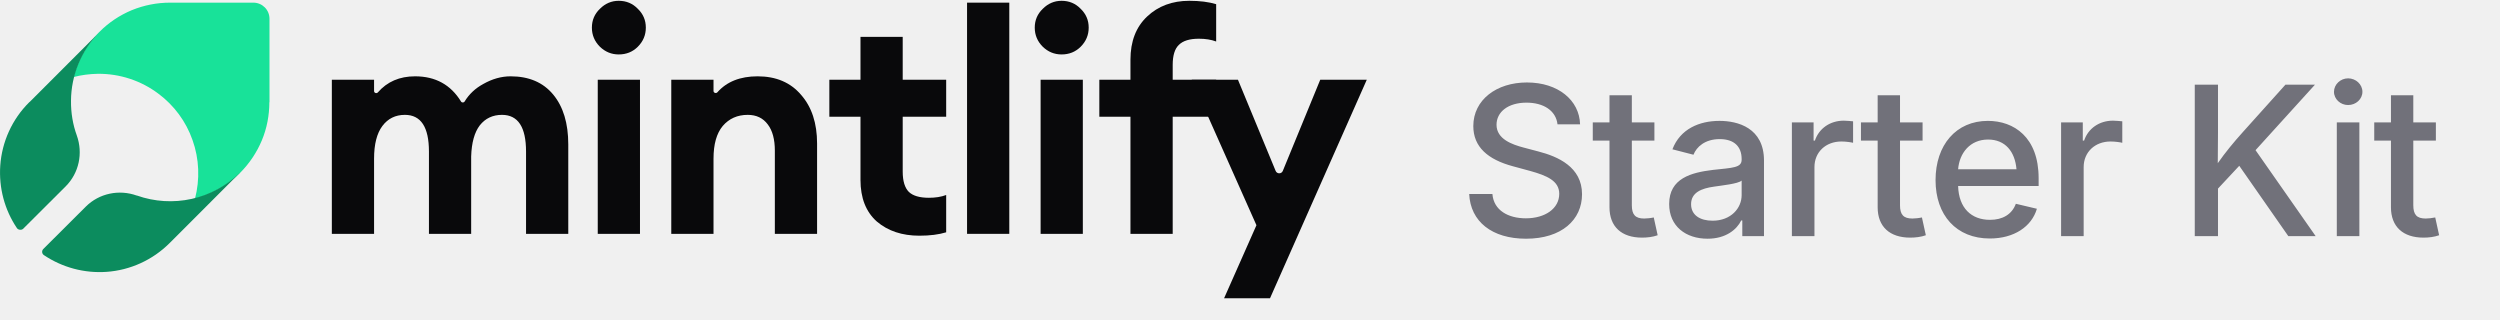
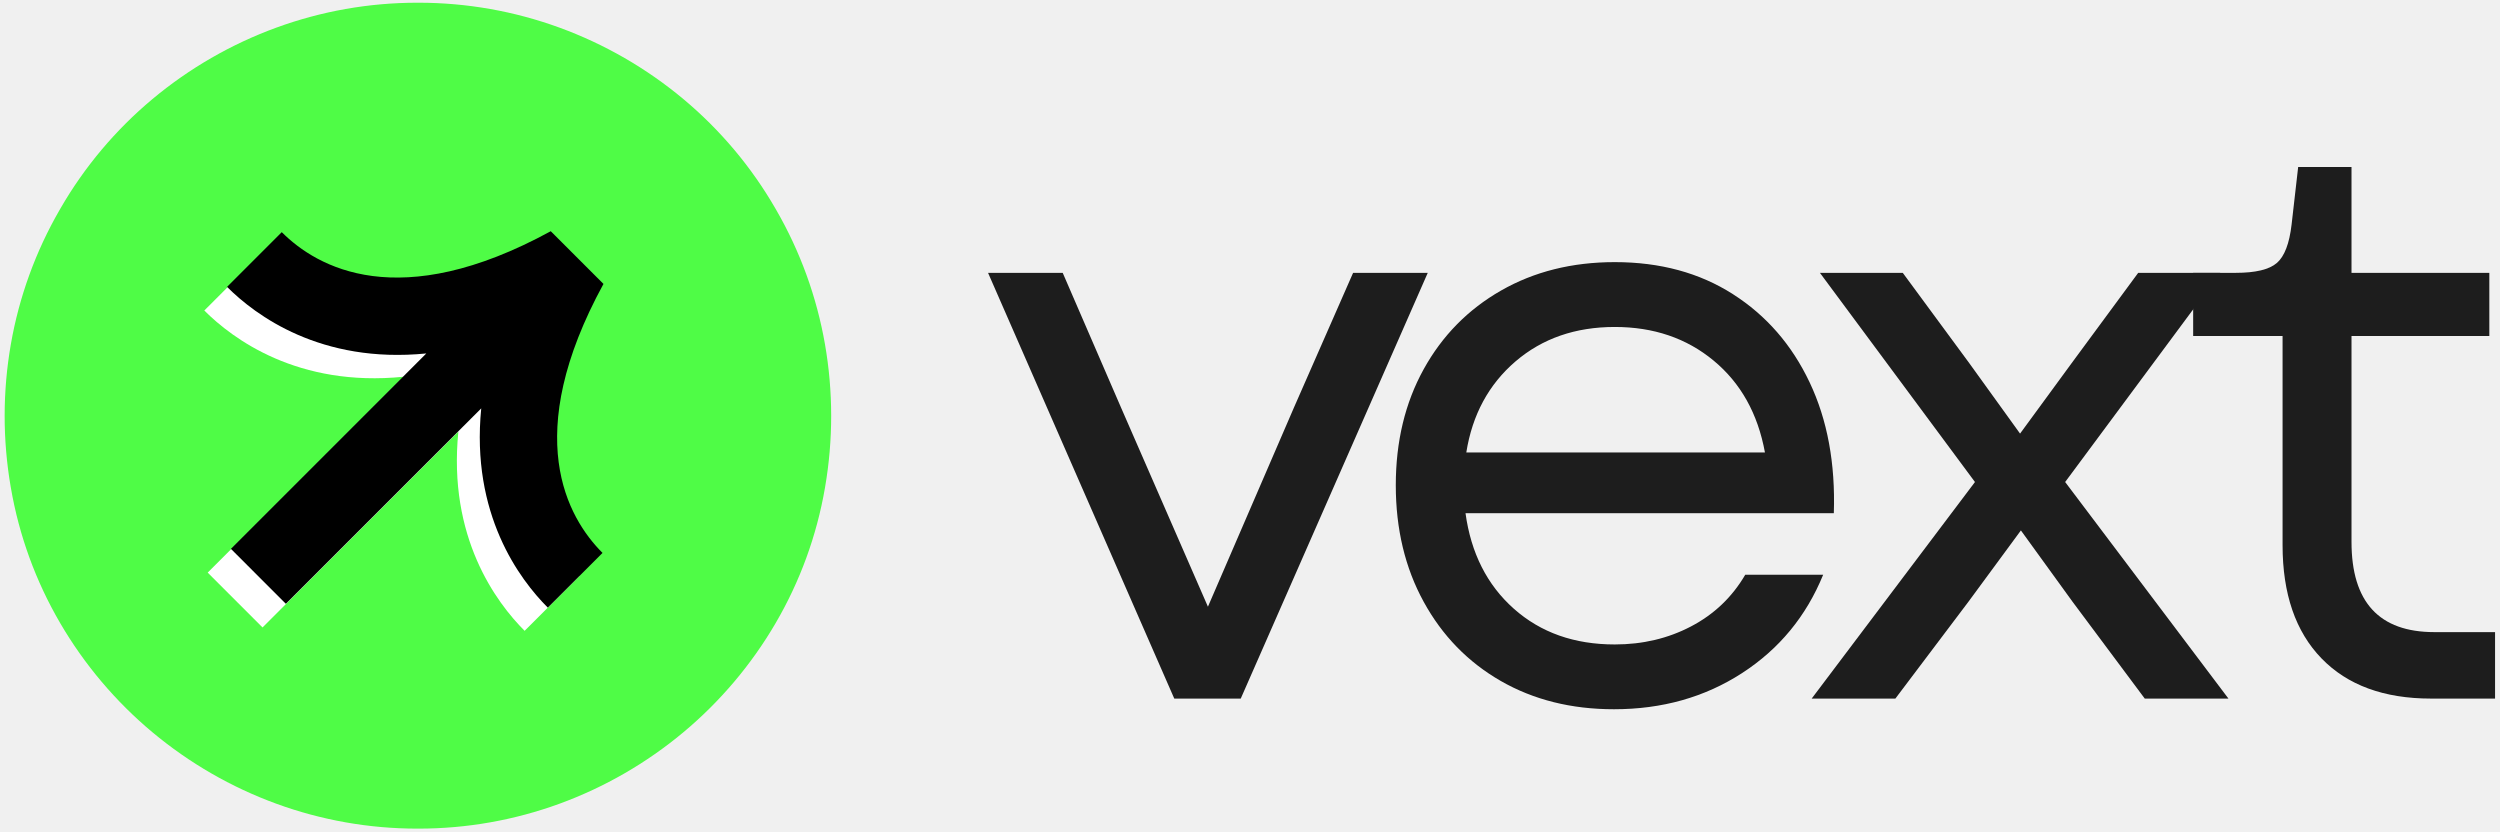
- <svg xmlns="http://www.w3.org/2000/svg" width="180" height="23" viewBox="0 0 180 23" fill="none">
-   <path d="M91.44 21.476H88.133L90.464 16.216L85.802 5.74H89.132L91.847 12.307C91.943 12.536 92.268 12.536 92.362 12.306L95.058 5.74H98.409L91.44 21.476Z" fill="#09090B" />
-   <path d="M81.393 16.837V8.403H79.152V5.74H81.393V4.297C81.393 2.98 81.792 1.944 82.592 1.19C83.391 0.435 84.404 0.058 85.633 0.058C86.387 0.058 87.031 0.139 87.564 0.302V2.988C87.208 2.854 86.794 2.788 86.32 2.788C85.655 2.788 85.174 2.936 84.878 3.232C84.582 3.513 84.434 3.994 84.434 4.674V5.74H87.564V8.403H84.434V16.837H81.393Z" fill="#09090B" />
-   <path d="M76.433 3.92C75.915 3.92 75.463 3.735 75.079 3.365C74.694 2.98 74.502 2.521 74.502 1.989C74.502 1.456 74.694 1.005 75.079 0.635C75.463 0.25 75.915 0.058 76.433 0.058C76.98 0.058 77.438 0.25 77.809 0.635C78.193 1.005 78.386 1.456 78.386 1.989C78.386 2.521 78.193 2.98 77.809 3.365C77.438 3.735 76.98 3.92 76.433 3.92ZM74.924 16.837V5.74H77.964V16.837H74.924Z" fill="#09090B" />
-   <path d="M69.628 16.837V0.191H72.669V16.837H69.628Z" fill="#09090B" />
-   <path d="M66.194 16.97C64.951 16.97 63.93 16.63 63.131 15.949C62.347 15.254 61.955 14.255 61.955 12.953V8.403H59.713V5.74H61.955V2.655H64.995V5.74H68.125V8.403H64.995V12.354C64.995 13.034 65.143 13.523 65.439 13.819C65.735 14.1 66.216 14.24 66.882 14.24C67.355 14.24 67.769 14.174 68.125 14.04V16.726C67.592 16.889 66.948 16.97 66.194 16.97Z" fill="#09090B" />
-   <path d="M48.332 16.837V5.74H51.373V6.551C51.373 6.688 51.559 6.748 51.65 6.646C52.328 5.879 53.293 5.495 54.546 5.495C55.878 5.495 56.921 5.939 57.676 6.827C58.445 7.7 58.83 8.869 58.83 10.334V16.837H55.789V10.844C55.789 10.03 55.619 9.402 55.279 8.958C54.939 8.499 54.458 8.27 53.836 8.27C53.096 8.27 52.497 8.536 52.038 9.069C51.594 9.601 51.373 10.386 51.373 11.421V16.837H48.332Z" fill="#09090B" />
-   <path d="M44.547 3.92C44.029 3.92 43.578 3.735 43.193 3.365C42.809 2.98 42.616 2.521 42.616 1.989C42.616 1.456 42.809 1.005 43.193 0.635C43.578 0.25 44.029 0.058 44.547 0.058C45.095 0.058 45.553 0.25 45.923 0.635C46.308 1.005 46.5 1.456 46.5 1.989C46.5 2.521 46.308 2.98 45.923 3.365C45.553 3.735 45.095 3.92 44.547 3.92ZM43.038 16.837V5.74H46.079V16.837H43.038Z" fill="#09090B" />
-   <path d="M37.875 16.837V10.911C37.875 9.15 37.298 8.27 36.144 8.27C35.478 8.27 34.945 8.521 34.546 9.024C34.161 9.527 33.954 10.275 33.924 11.266V16.837H30.884V10.911C30.884 9.15 30.306 8.27 29.152 8.27C28.472 8.27 27.932 8.536 27.532 9.069C27.133 9.601 26.933 10.386 26.933 11.421V16.837H23.892V5.74H26.933V6.559C26.933 6.695 27.116 6.755 27.206 6.652C27.878 5.881 28.771 5.495 29.885 5.495C31.349 5.495 32.452 6.1 33.193 7.309C33.252 7.404 33.395 7.403 33.454 7.307C33.774 6.78 34.219 6.361 34.79 6.05C35.441 5.68 36.099 5.495 36.765 5.495C38.082 5.495 39.103 5.932 39.828 6.805C40.553 7.678 40.916 8.876 40.916 10.4V16.837H37.875Z" fill="#09090B" />
-   <path d="M19.403 7.362V1.35C19.403 0.705 18.879 0.191 18.244 0.191H12.235C11.291 0.191 10.357 0.378 9.487 0.733C8.618 1.098 7.824 1.621 7.16 2.295L7.114 2.341C6.235 3.23 5.609 4.333 5.291 5.548C5.861 5.399 6.45 5.324 7.039 5.314C8.609 5.296 10.151 5.801 11.403 6.745C12.534 7.586 13.394 8.746 13.861 10.083C14.347 11.438 14.403 12.916 14.039 14.309C15.244 13.991 16.356 13.364 17.244 12.486L17.291 12.439C17.954 11.775 18.487 10.98 18.851 10.111C19.216 9.241 19.393 8.306 19.393 7.362H19.403Z" fill="#18E299" />
-   <path d="M5.112 7.26C5.121 5.416 5.857 3.646 7.151 2.324L2.151 7.326C2.133 7.344 2.114 7.354 2.095 7.372C0.876 8.583 0.14 10.204 0.019 11.918C-0.092 13.52 0.327 15.103 1.22 16.426C1.306 16.552 1.537 16.593 1.667 16.472L4.73 13.417C5.689 12.458 5.987 11.033 5.531 9.757C5.242 8.965 5.103 8.117 5.112 7.26Z" fill="#0C8C5E" />
-   <path d="M17.262 12.44C16.303 13.38 15.102 14.032 13.799 14.321C12.486 14.61 11.127 14.526 9.861 14.079C9.861 14.079 9.851 14.079 9.842 14.079C8.567 13.622 7.142 13.921 6.183 14.871L3.12 17.926C2.99 18.056 3.009 18.27 3.167 18.373C4.489 19.258 6.072 19.686 7.673 19.574C9.386 19.453 10.997 18.717 12.216 17.497L12.263 17.451L17.262 12.449V12.44Z" fill="#0C8C5E" />
-   <text x="105" y="17" font-family="Inter, ui-sans-serif, system-ui, -apple-system, sans-serif" font-size="15" font-weight="500" fill="#71717A" letter-spacing="-0.01em">Starter Kit</text>
+ <svg xmlns="http://www.w3.org/2000/svg" viewBox="362.5 623 744 247.5" preserveAspectRatio="xMidYMid meet" version="1.0">
+   <defs>
+     <g />
+     <clipPath id="2208c75553">
+       <path d="M 363 623.809 L 610 623.809 L 610 869.988 L 363 869.988 Z M 363 623.809 " clip-rule="nonzero" />
+     </clipPath>
+     <clipPath id="fed8b95e0b">
+       <path d="M 529.008 631.223 C 542.43 636.129 554.902 643.32 565.871 652.48 L 565.875 652.484 C 576.844 661.648 586.113 672.668 593.258 685.047 L 593.512 685.488 C 600.652 697.852 605.559 711.375 608.012 725.441 C 610.465 739.512 610.473 753.898 608.043 767.973 L 607.996 768.258 C 605.555 782.387 600.605 795.961 593.379 808.348 L 593.344 808.414 C 586.141 820.758 576.844 831.762 565.875 840.926 L 565.871 840.926 C 554.902 850.09 542.43 857.281 529.008 862.188 C 515.586 867.09 501.41 869.598 487.121 869.598 L 486.621 869.598 C 472.332 869.598 458.156 867.09 444.734 862.188 C 431.312 857.281 418.84 850.09 407.871 840.926 L 407.867 840.926 C 396.898 831.762 387.602 820.758 380.398 808.414 L 380.363 808.348 C 373.137 795.961 368.188 782.387 365.75 768.258 L 365.699 767.973 C 363.27 753.898 363.277 739.512 365.73 725.441 C 368.184 711.375 373.09 697.852 380.23 685.488 L 380.484 685.047 C 387.629 672.668 396.898 661.648 407.867 652.484 L 407.871 652.48 C 418.84 643.32 431.312 636.129 444.734 631.223 C 458.156 626.32 472.332 623.809 486.621 623.809 L 487.121 623.809 C 501.41 623.809 515.586 626.32 529.008 631.223 Z M 529.008 631.223 " clip-rule="nonzero" />
+     </clipPath>
+     <clipPath id="d905dd87a2">
+       <path d="M 0.121 0.809 L 247 0.809 L 247 246.762 L 0.121 246.762 Z M 0.121 0.809 " clip-rule="nonzero" />
+     </clipPath>
+     <clipPath id="66c2aedb26">
+       <path d="M 166.008 8.223 C 179.43 13.129 191.902 20.32 202.871 29.48 L 202.875 29.484 C 213.844 38.648 223.113 49.668 230.258 62.047 L 230.512 62.488 C 237.652 74.852 242.559 88.375 245.012 102.441 C 247.465 116.512 247.473 130.898 245.043 144.973 L 244.996 145.258 C 242.555 159.387 237.605 172.961 230.379 185.348 L 230.344 185.414 C 223.141 197.758 213.844 208.762 202.875 217.926 L 202.871 217.926 C 191.902 227.09 179.43 234.281 166.008 239.188 C 152.586 244.09 138.41 246.598 124.121 246.598 L 123.621 246.598 C 109.332 246.598 95.156 244.09 81.734 239.188 C 68.312 234.281 55.84 227.09 44.871 217.926 L 44.867 217.926 C 33.898 208.762 24.602 197.758 17.398 185.414 L 17.363 185.348 C 10.137 172.961 5.188 159.387 2.75 145.258 L 2.699 144.973 C 0.27 130.898 0.277 116.512 2.73 102.441 C 5.184 88.375 10.09 74.852 17.23 62.488 L 17.484 62.047 C 24.629 49.668 33.898 38.648 44.867 29.484 L 44.871 29.48 C 55.84 20.32 68.312 13.129 81.734 8.223 C 95.156 3.32 109.332 0.809 123.621 0.809 L 124.121 0.809 C 138.41 0.809 152.586 3.32 166.008 8.223 Z M 166.008 8.223 " clip-rule="nonzero" />
+     </clipPath>
+     <clipPath id="3216ccecbc">
+       <rect x="0" width="247" y="0" height="247" />
+     </clipPath>
+     <clipPath id="e320e58b08">
+       <path d="M 423 698 L 536 698 L 536 811 L 423 811 Z M 423 698 " clip-rule="nonzero" />
+     </clipPath>
+     <clipPath id="1c5e09feb9">
+       <path d="M 384.773 753.938 L 479.703 659.008 L 575.16 754.465 L 480.234 849.395 Z M 384.773 753.938 " clip-rule="nonzero" />
+     </clipPath>
+     <clipPath id="4802bf2463">
+       <path d="M 384.773 753.938 L 479.703 659.008 L 575.16 754.465 L 480.234 849.395 Z M 384.773 753.938 " clip-rule="nonzero" />
+     </clipPath>
+     <clipPath id="2dc8a61534">
+       <path d="M 430 691 L 543 691 L 543 804 L 430 804 Z M 430 691 " clip-rule="nonzero" />
+     </clipPath>
+     <clipPath id="c078df0024">
+       <path d="M 391.633 746.809 L 486.562 651.883 L 582.02 747.34 L 487.09 842.27 Z M 391.633 746.809 " clip-rule="nonzero" />
+     </clipPath>
+     <clipPath id="3eb050c2fe">
+       <path d="M 391.633 746.809 L 486.562 651.883 L 582.02 747.34 L 487.09 842.27 Z M 391.633 746.809 " clip-rule="nonzero" />
+     </clipPath>
+     <clipPath id="94772c0fc5">
+       <path d="M 391.633 746.809 L 486.562 651.883 L 582.02 747.34 L 487.09 842.27 Z M 391.633 746.809 " clip-rule="nonzero" />
+     </clipPath>
+   </defs>
+   <g fill="#1d1d1d" fill-opacity="1">
+     <g transform="translate(652.6362, 830.8996)">
+       <g>
+         <path d="M 59.328 0 L 3.906 -126.703 L 26.125 -126.703 L 43.453 -86.672 L 69.344 -27.344 L 94.969 -86.672 L 112.547 -126.703 L 134.766 -126.703 L 79.109 0 Z M 59.328 0 " />
+       </g>
+     </g>
+   </g>
+   <g fill="#1d1d1d" fill-opacity="1">
+     <g transform="translate(765.1843, 830.8996)">
+       <g>
+         <path d="M 77.641 3.172 C 64.941 3.172 53.707 0.363 43.938 -5.25 C 34.176 -10.863 26.531 -18.719 21 -28.812 C 15.469 -38.906 12.703 -50.461 12.703 -63.484 C 12.703 -76.504 15.469 -88.016 21 -98.016 C 26.531 -108.023 34.219 -115.836 44.062 -121.453 C 53.914 -127.078 65.188 -129.891 77.875 -129.891 C 91.383 -129.891 103.102 -126.711 113.031 -120.359 C 122.969 -114.016 130.578 -105.266 135.859 -94.109 C 141.148 -82.961 143.551 -69.984 143.062 -55.172 L 33.453 -55.172 C 35.078 -43.297 39.875 -33.816 47.844 -26.734 C 55.82 -19.648 65.832 -16.109 77.875 -16.109 C 86.176 -16.109 93.742 -17.898 100.578 -21.484 C 107.422 -25.066 112.797 -30.191 116.703 -36.859 L 139.891 -36.859 C 134.848 -24.492 126.789 -14.727 115.719 -7.562 C 104.656 -0.406 91.961 3.172 77.641 3.172 Z M 33.688 -73.25 L 122.562 -73.25 C 120.445 -84.801 115.359 -93.91 107.297 -100.578 C 99.242 -107.254 89.438 -110.594 77.875 -110.594 C 66.156 -110.594 56.305 -107.176 48.328 -100.344 C 40.359 -93.508 35.477 -84.477 33.688 -73.25 Z M 33.688 -73.25 " />
+       </g>
+     </g>
+   </g>
+   <g fill="#1d1d1d" fill-opacity="1">
+     <g transform="translate(893.3574, 830.8996)">
+       <g>
+         <path d="M 8.297 0 L 56.891 -64.453 L 10.75 -126.703 L 35.406 -126.703 L 55.172 -99.859 L 70.312 -78.859 L 85.688 -99.859 L 105.469 -126.703 L 129.891 -126.703 L 83.734 -64.453 L 132.328 0 L 107.422 0 L 85.938 -28.812 L 70.562 -50.047 L 54.938 -28.812 L 33.203 0 Z M 8.297 0 " />
+       </g>
+     </g>
+   </g>
+   <g fill="#1d1d1d" fill-opacity="1">
+     <g transform="translate(1008.591, 830.8996)">
+       <g>
+         <path d="M 77.391 0 C 63.391 0 52.523 -3.984 44.797 -11.953 C 37.066 -19.93 33.203 -31.164 33.203 -45.656 L 33.203 -107.906 L 6.594 -107.906 L 6.594 -126.703 L 19.281 -126.703 C 25.145 -126.703 29.211 -127.676 31.484 -129.625 C 33.766 -131.582 35.234 -135.41 35.891 -141.109 L 37.844 -158.203 L 53.719 -158.203 L 53.719 -126.703 L 94.734 -126.703 L 94.734 -107.906 L 53.719 -107.906 L 53.719 -46.625 C 53.719 -28.727 61.938 -19.781 78.375 -19.781 L 96.438 -19.781 L 96.438 0 Z M 77.391 0 " />
+       </g>
+     </g>
+   </g>
+   <g clip-path="url(#2208c75553)">
+     <g clip-path="url(#fed8b95e0b)">
+       <g transform="matrix(1, 0, 0, 1, 363, 623)">
+         <g clip-path="url(#3216ccecbc)">
+           <g clip-path="url(#d905dd87a2)">
+             <g clip-path="url(#66c2aedb26)">
+               <path fill="#4ffc46" d="M -0.973 0.809 L 249.051 0.809 L 249.051 246.988 L -0.973 246.988 Z M -0.973 0.809 " fill-opacity="1" fill-rule="nonzero" />
+             </g>
+           </g>
+         </g>
+       </g>
+     </g>
+   </g>
+   <g clip-path="url(#e320e58b08)">
+     <g clip-path="url(#1c5e09feb9)">
+       <g clip-path="url(#4802bf2463)">
+         <path fill="#ffffff" d="M 535.383 714.32 C 510.594 759.598 524.473 783.938 534.949 794.414 L 518.629 810.734 C 510.195 802.305 495.734 782.906 498.914 751.441 L 440.629 809.73 L 424.309 793.406 L 482.594 735.121 C 451.129 738.301 431.734 723.84 423.301 715.41 L 439.621 699.086 C 450.102 709.566 474.441 723.441 519.715 698.656 Z M 535.383 714.32 " fill-opacity="1" fill-rule="nonzero" />
+       </g>
+     </g>
+   </g>
+   <g clip-path="url(#2dc8a61534)">
+     <g clip-path="url(#c078df0024)">
+       <g clip-path="url(#3eb050c2fe)">
+         <g clip-path="url(#94772c0fc5)">
+           <path fill="#000000" d="M 542.094 707.496 C 517.402 752.703 531.32 777.059 541.812 787.551 L 525.527 803.832 C 517.086 795.391 502.594 775.977 505.715 744.531 L 447.566 802.684 L 431.219 786.336 L 489.367 728.188 C 457.926 731.309 438.512 716.816 430.07 708.375 L 446.352 692.09 C 456.844 702.582 481.199 716.5 526.406 691.809 Z M 542.094 707.496 " fill-opacity="1" fill-rule="nonzero" />
+         </g>
+       </g>
+     </g>
+   </g>
</svg>
